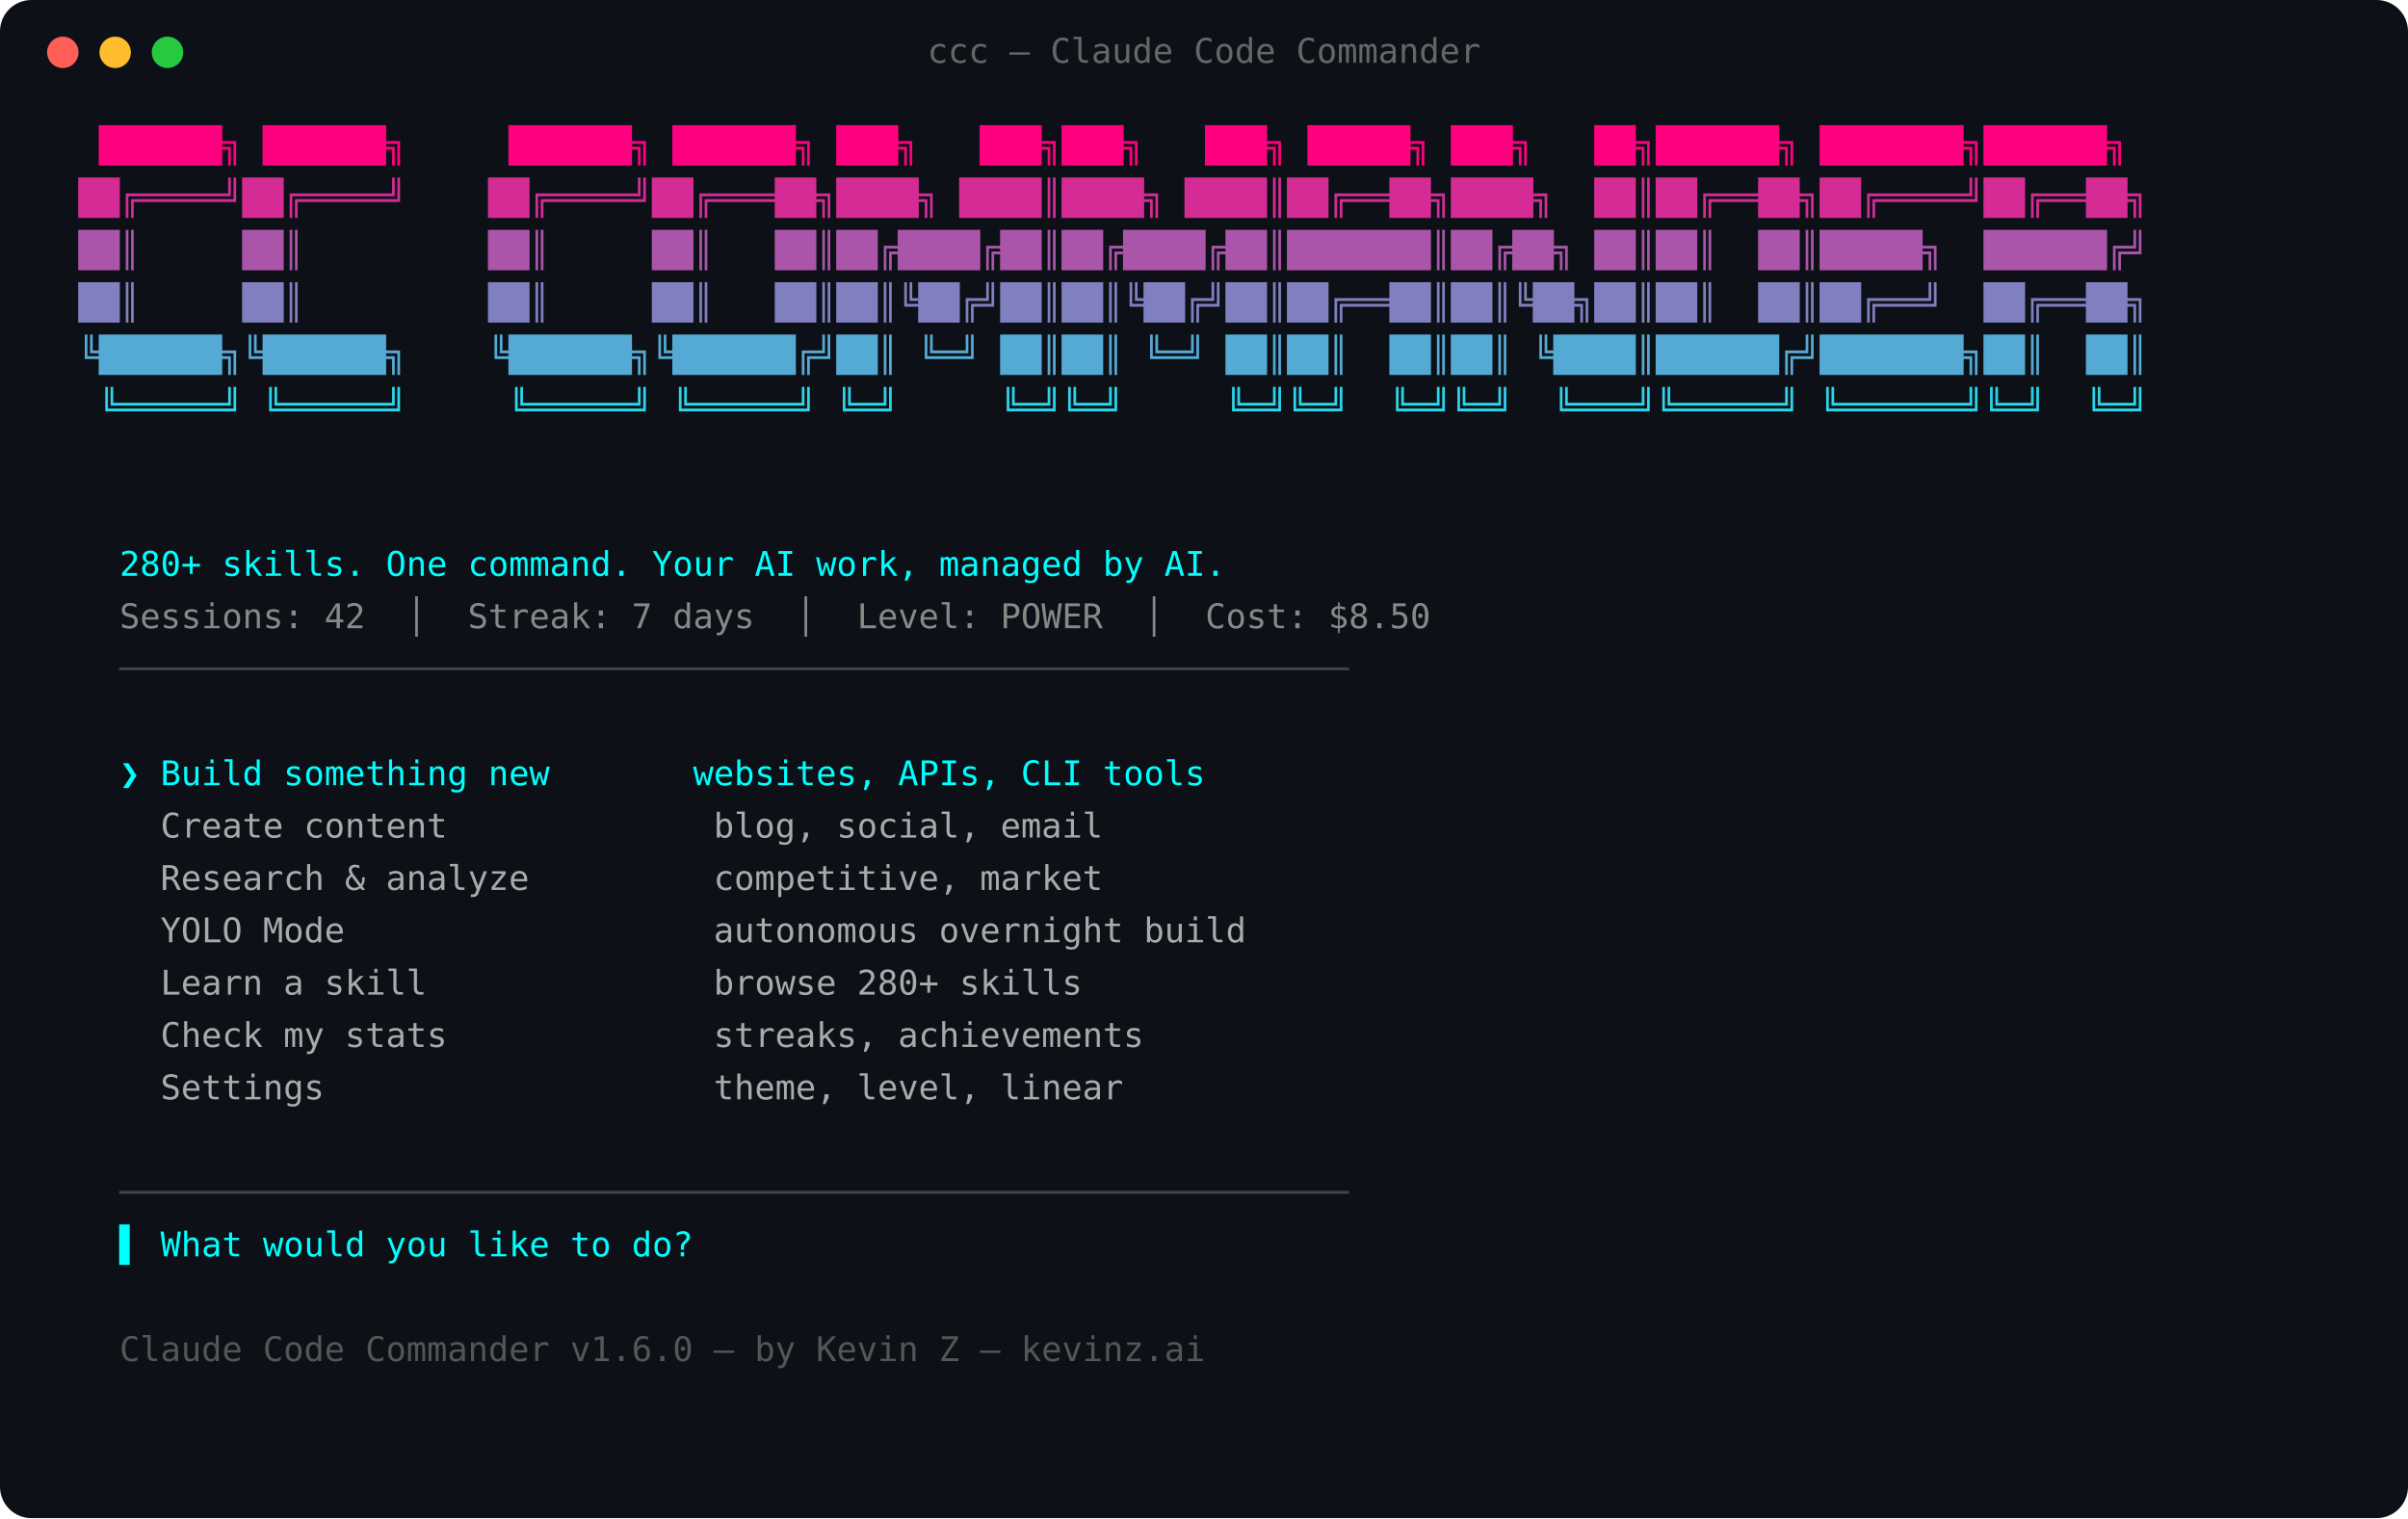
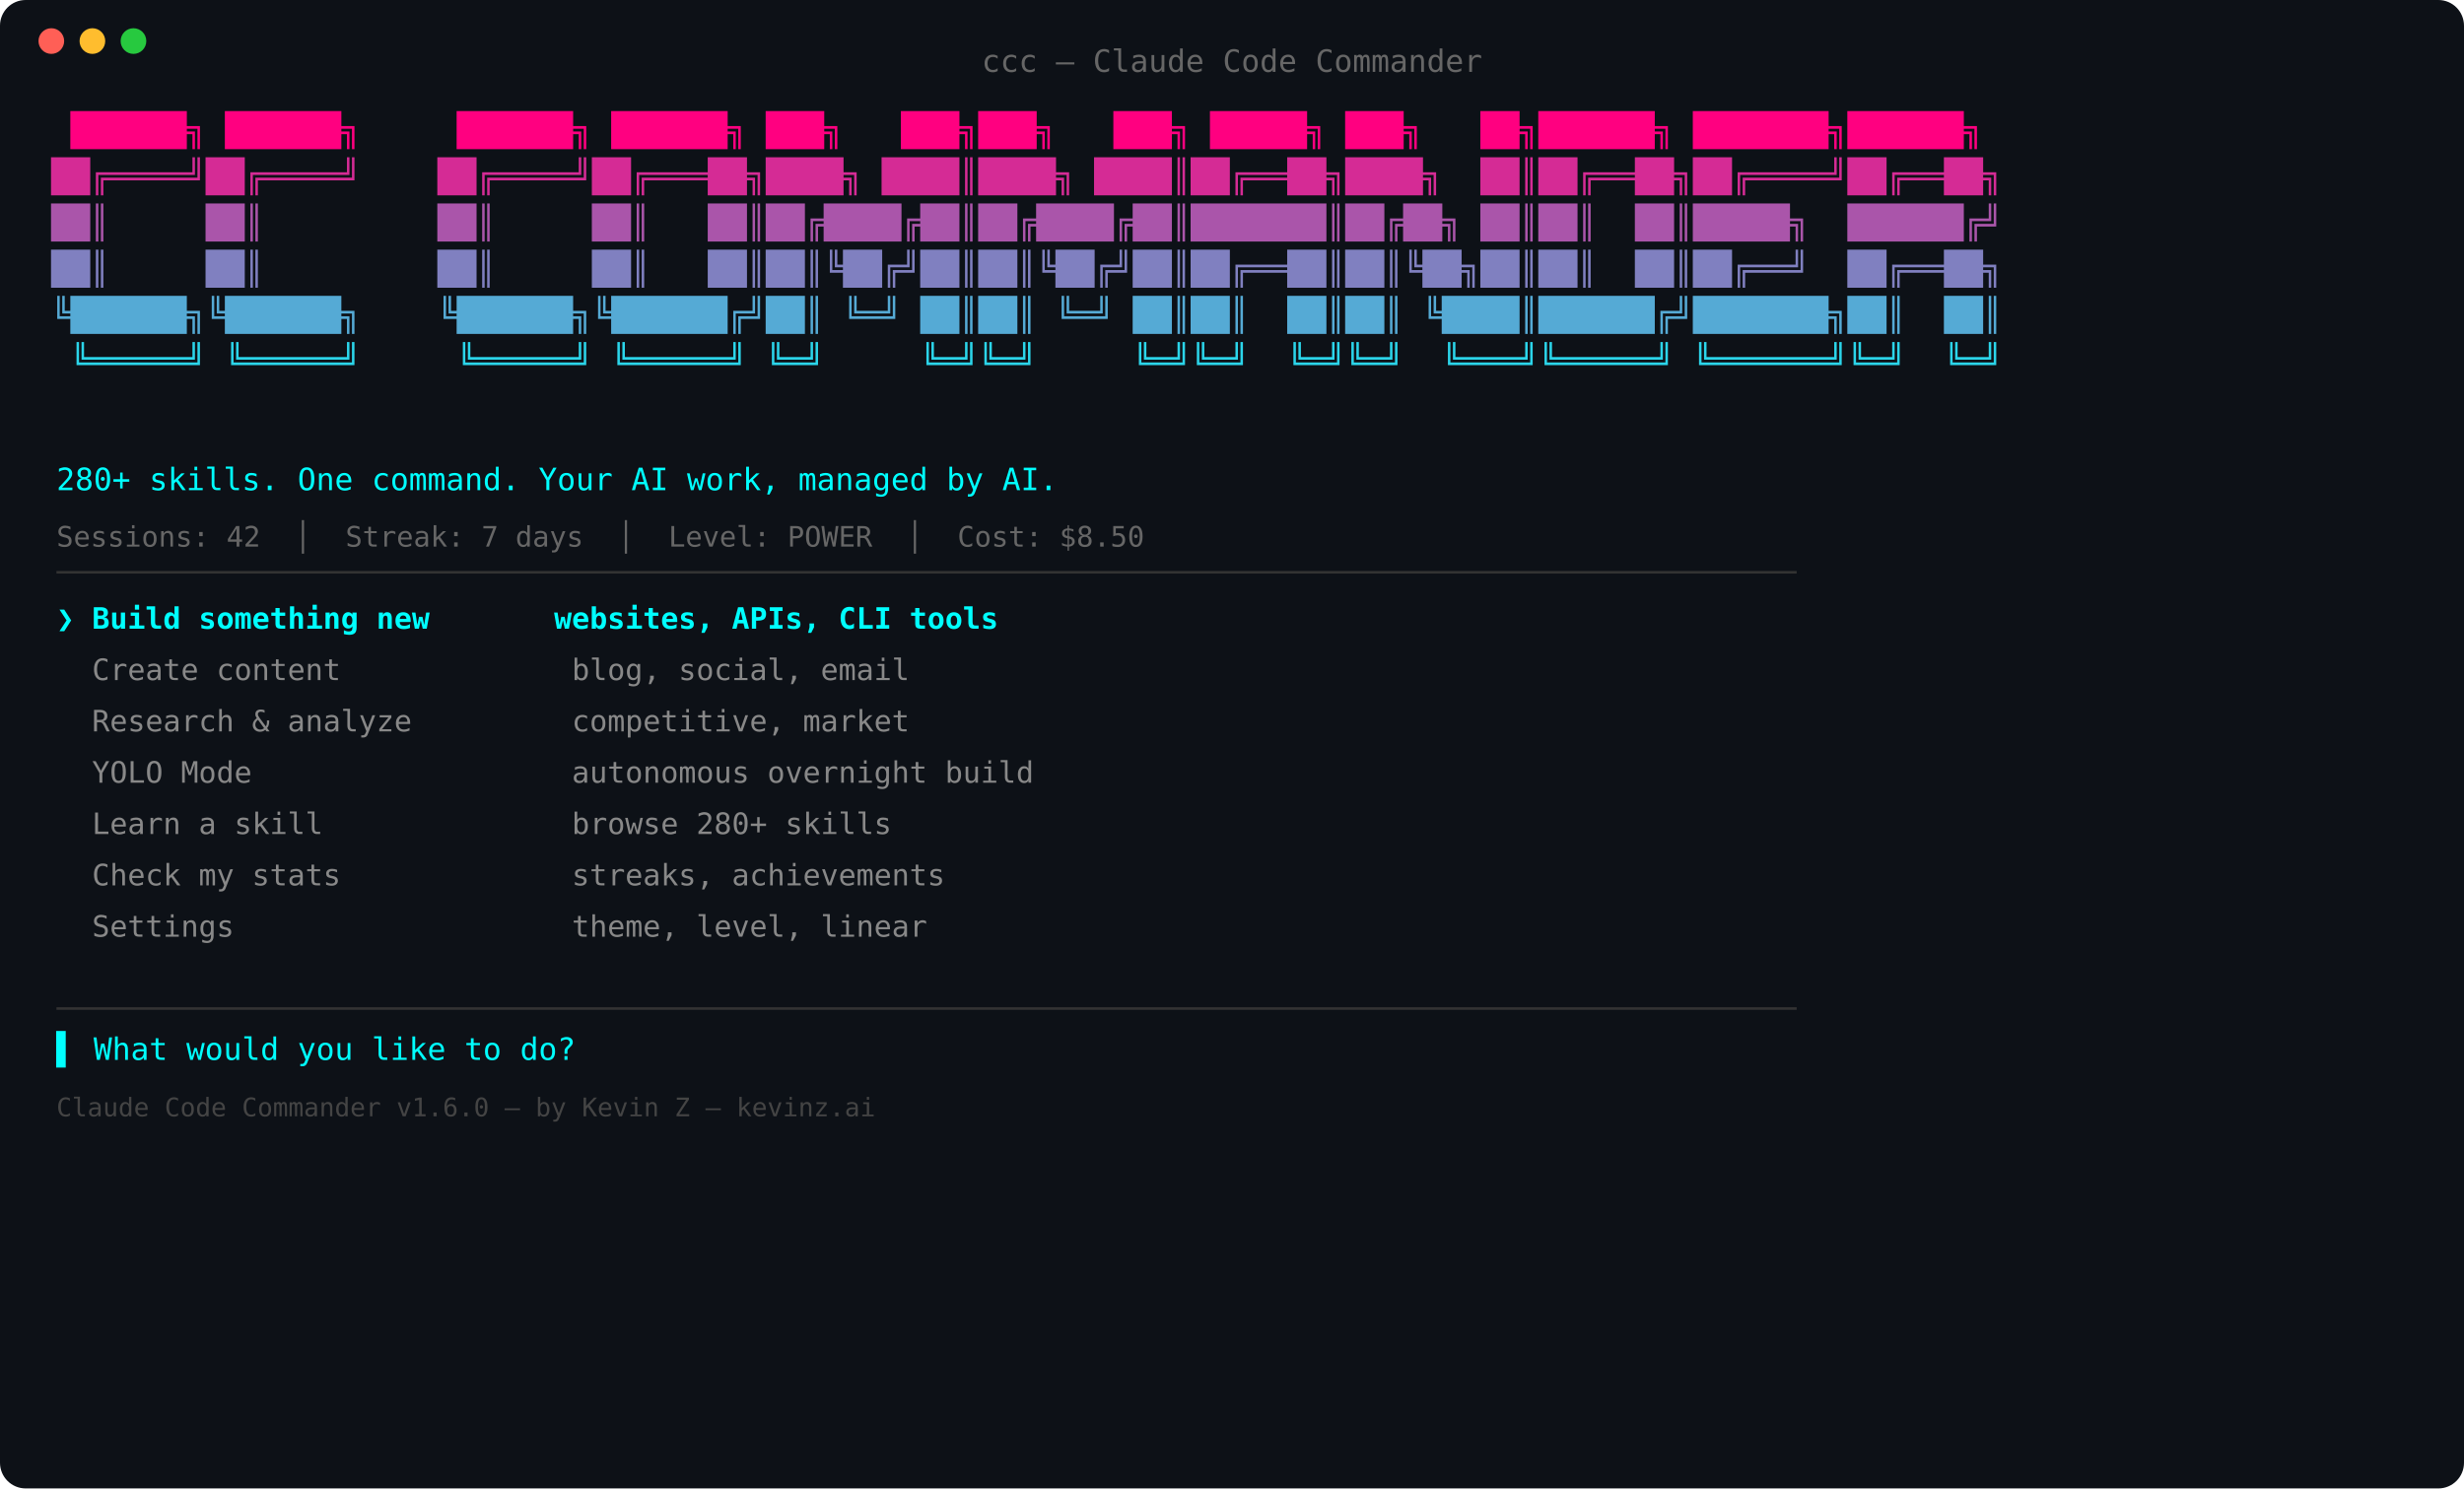
- <svg xmlns="http://www.w3.org/2000/svg" width="920" height="580">
-   <rect width="100%" height="100%" rx="12" fill="#0d1117" />
-   <circle cx="24" cy="20" r="6" fill="#ff5f56" />
-   <circle cx="44" cy="20" r="6" fill="#ffbd2e" />
-   <circle cx="64" cy="20" r="6" fill="#27c93f" />
-   <text x="460" y="24" fill="#666" font-family="monospace" font-size="13" text-anchor="middle">ccc — Claude Code Commander</text>
-   <text x="30" y="60" fill="rgb(255,0,128)" font-family="'SF Mono', 'Fira Code', 'Cascadia Code', monospace" font-size="13" xml:space="preserve"> ██████╗ ██████╗     ██████╗ ██████╗ ███╗   ███╗███╗   ███╗ █████╗ ███╗   ██╗██████╗ ███████╗██████╗ </text>
-   <text x="30" y="80" fill="rgb(213,43,149)" font-family="'SF Mono', 'Fira Code', 'Cascadia Code', monospace" font-size="13" xml:space="preserve">██╔════╝██╔════╝    ██╔════╝██╔═══██╗████╗ ████║████╗ ████║██╔══██╗████╗  ██║██╔══██╗██╔════╝██╔══██╗</text>
-   <text x="30" y="100" fill="rgb(170,85,170)" font-family="'SF Mono', 'Fira Code', 'Cascadia Code', monospace" font-size="13" xml:space="preserve">██║     ██║         ██║     ██║   ██║██╔████╔██║██╔████╔██║███████║██╔██╗ ██║██║  ██║█████╗  ██████╔╝</text>
-   <text x="30" y="120" fill="rgb(128,128,192)" font-family="'SF Mono', 'Fira Code', 'Cascadia Code', monospace" font-size="13" xml:space="preserve">██║     ██║         ██║     ██║   ██║██║╚██╔╝██║██║╚██╔╝██║██╔══██║██║╚██╗██║██║  ██║██╔══╝  ██╔══██╗</text>
-   <text x="30" y="140" fill="rgb(85,170,213)" font-family="'SF Mono', 'Fira Code', 'Cascadia Code', monospace" font-size="13" xml:space="preserve">╚██████╗╚██████╗    ╚██████╗╚██████╔╝██║ ╚═╝ ██║██║ ╚═╝ ██║██║  ██║██║ ╚████║██████╔╝███████╗██║  ██║</text>
-   <text x="30" y="160" fill="rgb(43,213,234)" font-family="'SF Mono', 'Fira Code', 'Cascadia Code', monospace" font-size="13" xml:space="preserve"> ╚═════╝ ╚═════╝     ╚═════╝ ╚═════╝ ╚═╝     ╚═╝╚═╝     ╚═╝╚═╝  ╚═╝╚═╝  ╚═══╝╚═════╝ ╚══════╝╚═╝  ╚═╝</text>
-   <text x="30" y="180" fill="rgb(0,255,255)" font-family="'SF Mono', 'Fira Code', 'Cascadia Code', monospace" font-size="13" xml:space="preserve">                                                                                                     </text>
-   <text x="30" y="200" fill="#666" font-family="'SF Mono', 'Fira Code', 'Cascadia Code', monospace" font-size="13" xml:space="preserve" />
-   <text x="30" y="220" fill="rgb(0,255,255)" font-family="'SF Mono', 'Fira Code', 'Cascadia Code', monospace" font-size="13" xml:space="preserve">  280+ skills. One command. Your AI work, managed by AI.</text>
-   <text x="30" y="240" fill="#888" font-family="'SF Mono', 'Fira Code', 'Cascadia Code', monospace" font-size="13" xml:space="preserve">  Sessions: 42  │  Streak: 7 days  │  Level: POWER  │  Cost: $8.50</text>
-   <text x="30" y="260" fill="#444" font-family="'SF Mono', 'Fira Code', 'Cascadia Code', monospace" font-size="13" xml:space="preserve">  ────────────────────────────────────────────────────────────</text>
-   <text x="30" y="280" fill="#666" font-family="'SF Mono', 'Fira Code', 'Cascadia Code', monospace" font-size="13" xml:space="preserve" />
-   <text x="30" y="300" fill="rgb(0,255,255)" font-family="'SF Mono', 'Fira Code', 'Cascadia Code', monospace" font-size="13" xml:space="preserve">  ❯ Build something new       websites, APIs, CLI tools</text>
-   <text x="30" y="320" fill="#aaa" font-family="'SF Mono', 'Fira Code', 'Cascadia Code', monospace" font-size="13" xml:space="preserve">    Create content             blog, social, email</text>
-   <text x="30" y="340" fill="#aaa" font-family="'SF Mono', 'Fira Code', 'Cascadia Code', monospace" font-size="13" xml:space="preserve">    Research &amp; analyze         competitive, market</text>
-   <text x="30" y="360" fill="#aaa" font-family="'SF Mono', 'Fira Code', 'Cascadia Code', monospace" font-size="13" xml:space="preserve">    YOLO Mode                  autonomous overnight build</text>
-   <text x="30" y="380" fill="#aaa" font-family="'SF Mono', 'Fira Code', 'Cascadia Code', monospace" font-size="13" xml:space="preserve">    Learn a skill              browse 280+ skills</text>
-   <text x="30" y="400" fill="#aaa" font-family="'SF Mono', 'Fira Code', 'Cascadia Code', monospace" font-size="13" xml:space="preserve">    Check my stats             streaks, achievements</text>
-   <text x="30" y="420" fill="#aaa" font-family="'SF Mono', 'Fira Code', 'Cascadia Code', monospace" font-size="13" xml:space="preserve">    Settings                   theme, level, linear</text>
-   <text x="30" y="440" fill="#666" font-family="'SF Mono', 'Fira Code', 'Cascadia Code', monospace" font-size="13" xml:space="preserve" />
-   <text x="30" y="460" fill="#444" font-family="'SF Mono', 'Fira Code', 'Cascadia Code', monospace" font-size="13" xml:space="preserve">  ────────────────────────────────────────────────────────────</text>
-   <text x="30" y="480" fill="rgb(0,255,255)" font-family="'SF Mono', 'Fira Code', 'Cascadia Code', monospace" font-size="13" xml:space="preserve">  ▌ What would you like to do?</text>
-   <text x="30" y="500" fill="#666" font-family="'SF Mono', 'Fira Code', 'Cascadia Code', monospace" font-size="13" xml:space="preserve" />
-   <text x="30" y="520" fill="#555" font-family="'SF Mono', 'Fira Code', 'Cascadia Code', monospace" font-size="13" xml:space="preserve">  Claude Code Commander v1.6.0 — by Kevin Z — kevinz.ai</text>
+ <svg xmlns="http://www.w3.org/2000/svg" width="960" height="580">
+   <defs>
+     <linearGradient id="g1" x1="0%" y1="0%" x2="100%" y2="0%">
+       <stop offset="0%" style="stop-color:#ff0080" />
+       <stop offset="100%" style="stop-color:#00ffff" />
+     </linearGradient>
+     <linearGradient id="g2" x1="0%" y1="0%" x2="0%" y2="100%">
+       <stop offset="0%" style="stop-color:#ff0080" />
+       <stop offset="100%" style="stop-color:#00ffff" />
+     </linearGradient>
+     <filter id="glow">
+       <feGaussianBlur stdDeviation="2" result="b" />
+       <feMerge>
+         <feMergeNode in="b" />
+         <feMergeNode in="SourceGraphic" />
+       </feMerge>
+     </filter>
+   </defs>
+   <rect width="100%" height="100%" rx="10" fill="#0d1117" />
+   <circle cx="20" cy="16" r="5" fill="#ff5f56" />
+   <circle cx="36" cy="16" r="5" fill="#ffbd2e" />
+   <circle cx="52" cy="16" r="5" fill="#27c93f" />
+   <text x="480" text-anchor="middle" y="28" fill="#666" font-family="'SF Mono','Fira Code',monospace" font-size="12" xml:space="preserve">ccc — Claude Code Commander</text>
+   <text x="20" y="55" fill="rgb(255,0,128)" font-family="'SF Mono','Fira Code',monospace" font-size="12.5" xml:space="preserve"> ██████╗ ██████╗     ██████╗ ██████╗ ███╗   ███╗███╗   ███╗ █████╗ ███╗   ██╗██████╗ ███████╗██████╗ </text>
+   <text x="20" y="73" fill="rgb(213,43,149)" font-family="'SF Mono','Fira Code',monospace" font-size="12.5" xml:space="preserve">██╔════╝██╔════╝    ██╔════╝██╔═══██╗████╗ ████║████╗ ████║██╔══██╗████╗  ██║██╔══██╗██╔════╝██╔══██╗</text>
+   <text x="20" y="91" fill="rgb(170,85,170)" font-family="'SF Mono','Fira Code',monospace" font-size="12.5" xml:space="preserve">██║     ██║         ██║     ██║   ██║██╔████╔██║██╔████╔██║███████║██╔██╗ ██║██║  ██║█████╗  ██████╔╝</text>
+   <text x="20" y="109" fill="rgb(128,128,192)" font-family="'SF Mono','Fira Code',monospace" font-size="12.5" xml:space="preserve">██║     ██║         ██║     ██║   ██║██║╚██╔╝██║██║╚██╔╝██║██╔══██║██║╚██╗██║██║  ██║██╔══╝  ██╔══██╗</text>
+   <text x="20" y="127" fill="rgb(85,170,213)" font-family="'SF Mono','Fira Code',monospace" font-size="12.5" xml:space="preserve">╚██████╗╚██████╗    ╚██████╗╚██████╔╝██║ ╚═╝ ██║██║ ╚═╝ ██║██║  ██║██║ ╚████║██████╔╝███████╗██║  ██║</text>
+   <text x="20" y="145" fill="rgb(43,213,234)" font-family="'SF Mono','Fira Code',monospace" font-size="12.5" xml:space="preserve"> ╚═════╝ ╚═════╝     ╚═════╝ ╚═════╝ ╚═╝     ╚═╝╚═╝     ╚═╝╚═╝  ╚═╝╚═╝  ╚═══╝╚═════╝ ╚══════╝╚═╝  ╚═╝</text>
+   <text x="20" y="163" fill="rgb(0,255,255)" font-family="'SF Mono','Fira Code',monospace" font-size="12.5" xml:space="preserve">                                                                                                     </text>
+   <text x="22" y="191" fill="#00ffff" font-family="'SF Mono','Fira Code',monospace" font-size="12" xml:space="preserve">280+ skills. One command. Your AI work, managed by AI.</text>
+   <text x="22" y="213" fill="#666" font-family="'SF Mono','Fira Code',monospace" font-size="11" xml:space="preserve">Sessions: 42  │  Streak: 7 days  │  Level: POWER  │  Cost: $8.50</text>
+   <line x1="22" y1="223" x2="700" y2="223" stroke="#333" stroke-width="1" />
+   <text x="22" y="245" fill="#00ffff" font-family="'SF Mono','Fira Code',monospace" font-size="11.5" font-weight="bold" xml:space="preserve">❯ Build something new       websites, APIs, CLI tools</text>
+   <text x="22" y="265" fill="#888" font-family="'SF Mono','Fira Code',monospace" font-size="11.5" xml:space="preserve">  Create content             blog, social, email</text>
+   <text x="22" y="285" fill="#888" font-family="'SF Mono','Fira Code',monospace" font-size="11.5" xml:space="preserve">  Research &amp; analyze         competitive, market</text>
+   <text x="22" y="305" fill="#888" font-family="'SF Mono','Fira Code',monospace" font-size="11.5" xml:space="preserve">  YOLO Mode                  autonomous overnight build</text>
+   <text x="22" y="325" fill="#888" font-family="'SF Mono','Fira Code',monospace" font-size="11.5" xml:space="preserve">  Learn a skill              browse 280+ skills</text>
+   <text x="22" y="345" fill="#888" font-family="'SF Mono','Fira Code',monospace" font-size="11.5" xml:space="preserve">  Check my stats             streaks, achievements</text>
+   <text x="22" y="365" fill="#888" font-family="'SF Mono','Fira Code',monospace" font-size="11.5" xml:space="preserve">  Settings                   theme, level, linear</text>
+   <line x1="22" y1="393" x2="700" y2="393" stroke="#333" stroke-width="1" />
+   <text x="22" y="413" fill="#00ffff" font-family="'SF Mono','Fira Code',monospace" font-size="12" xml:space="preserve">▌ What would you like to do?</text>
+   <text x="22" y="435" fill="#444" font-family="'SF Mono','Fira Code',monospace" font-size="10" xml:space="preserve">Claude Code Commander v1.6.0 — by Kevin Z — kevinz.ai</text>
</svg>
